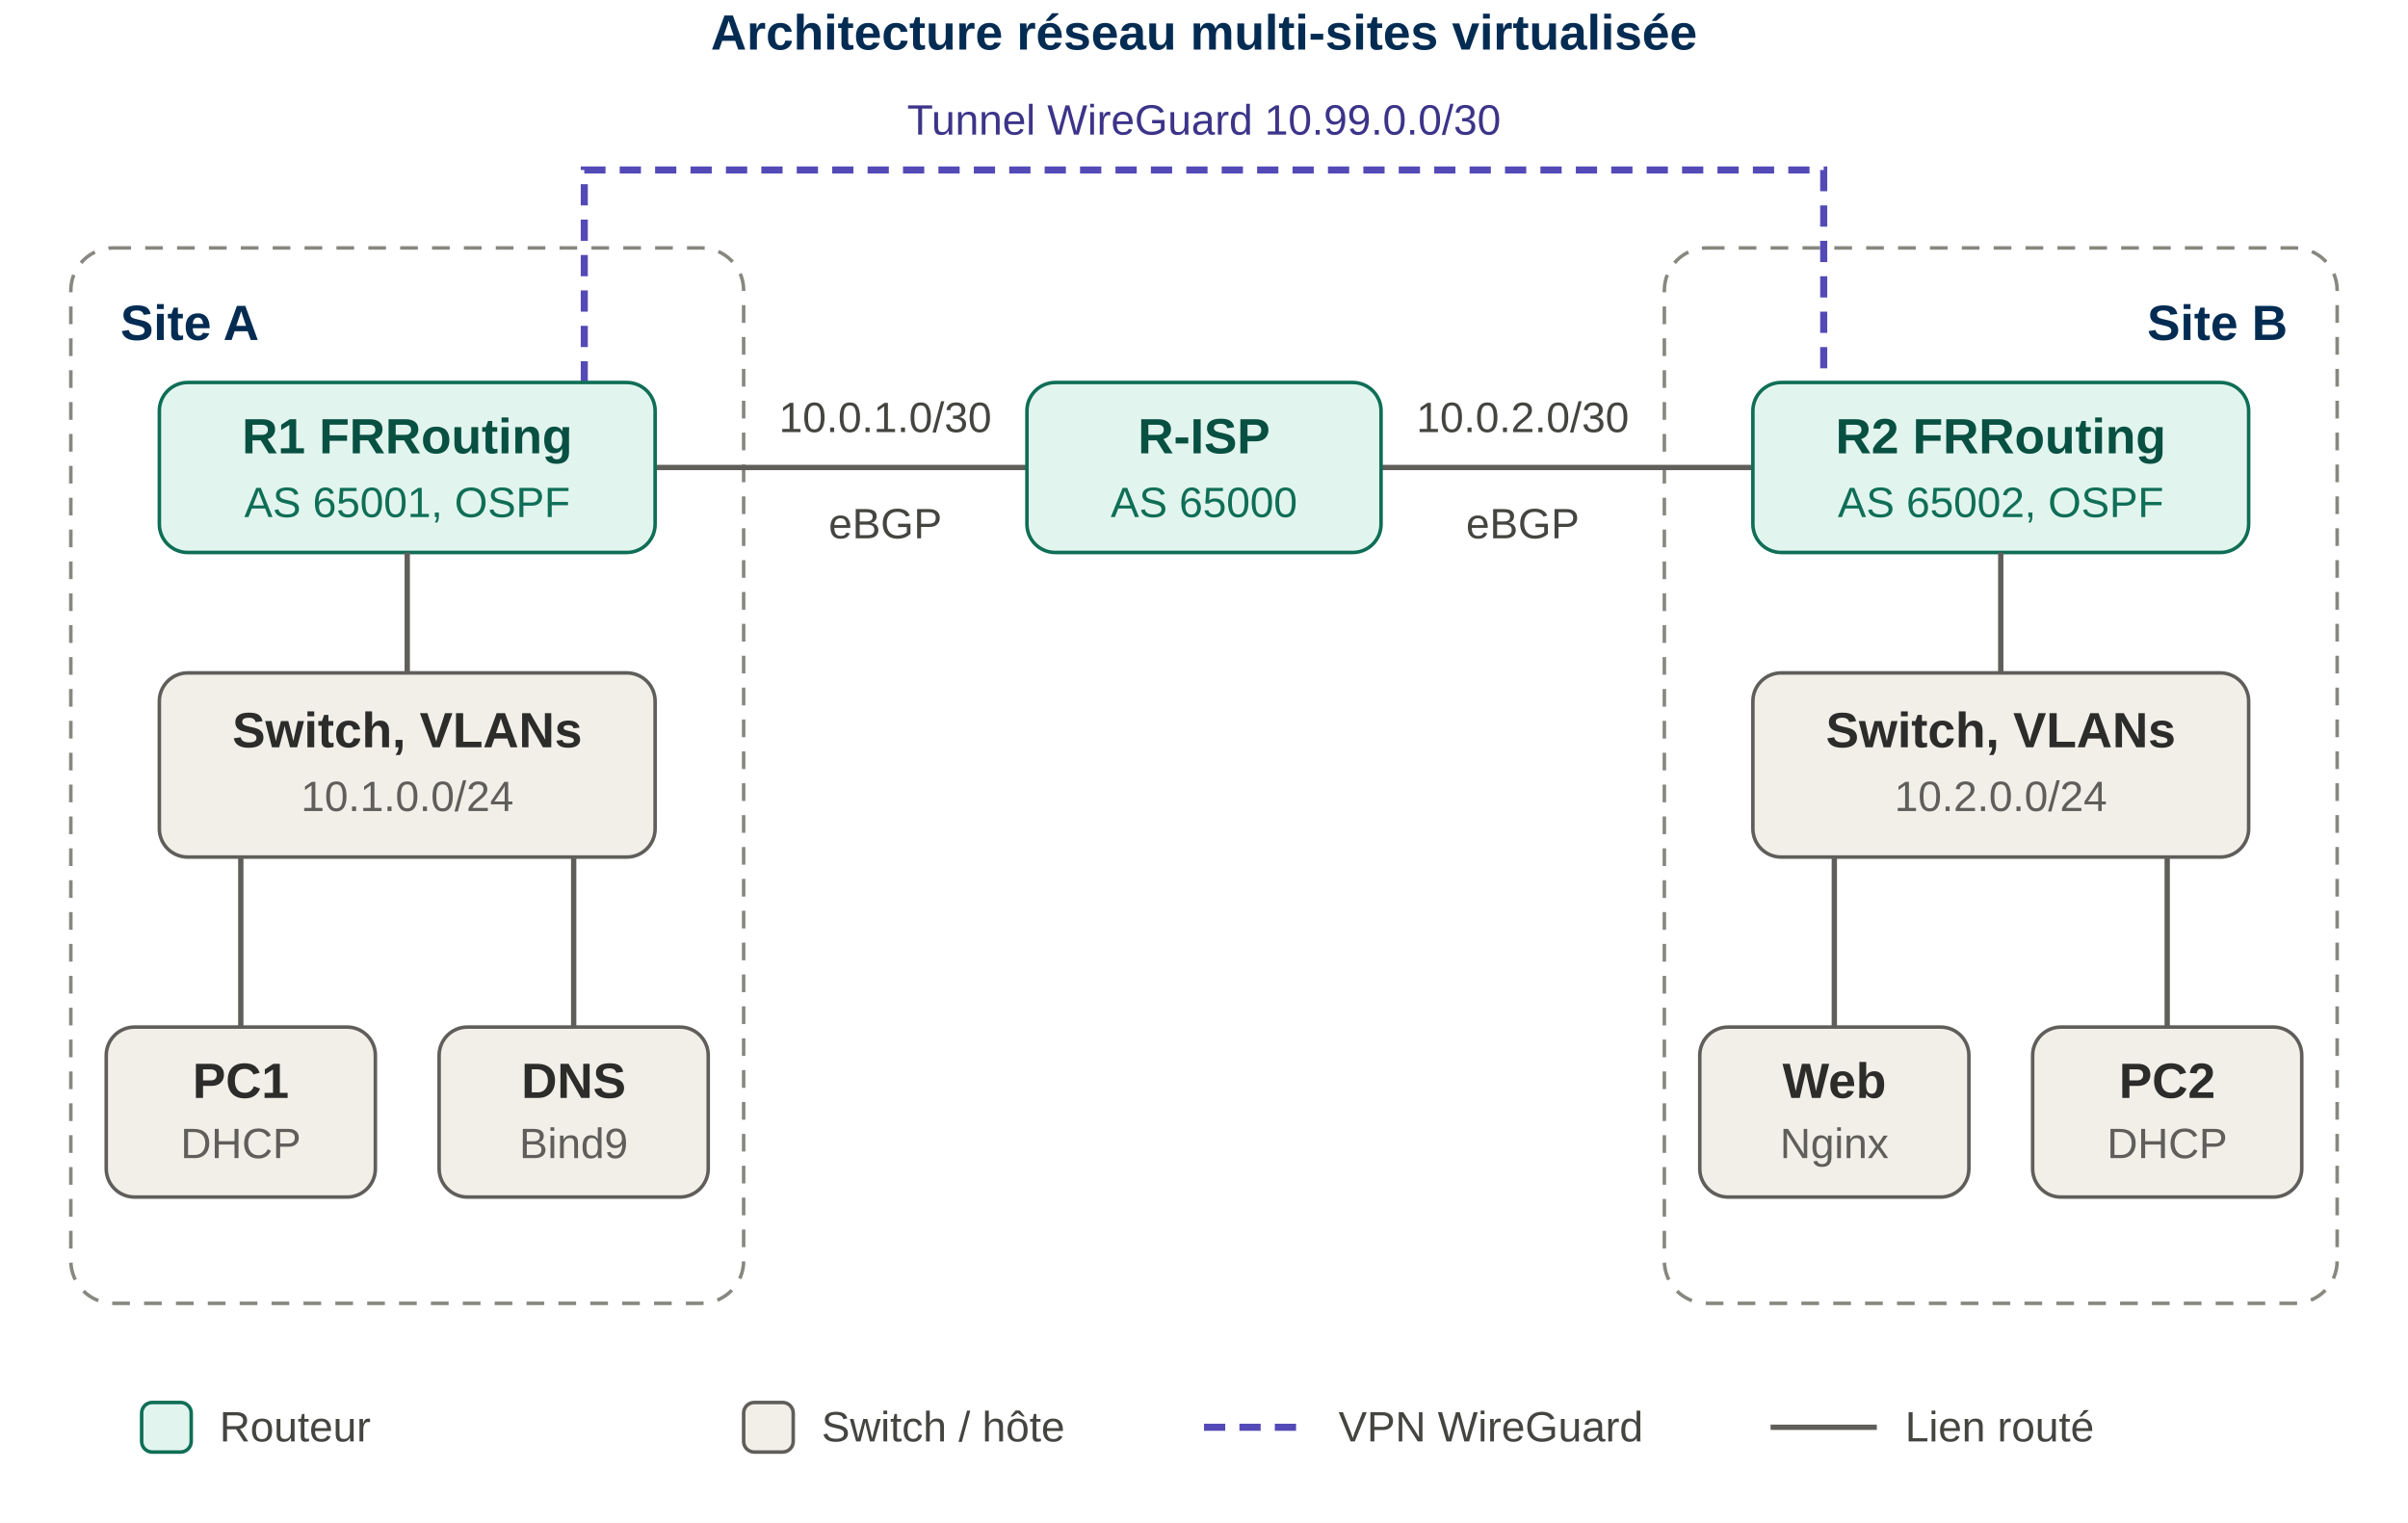
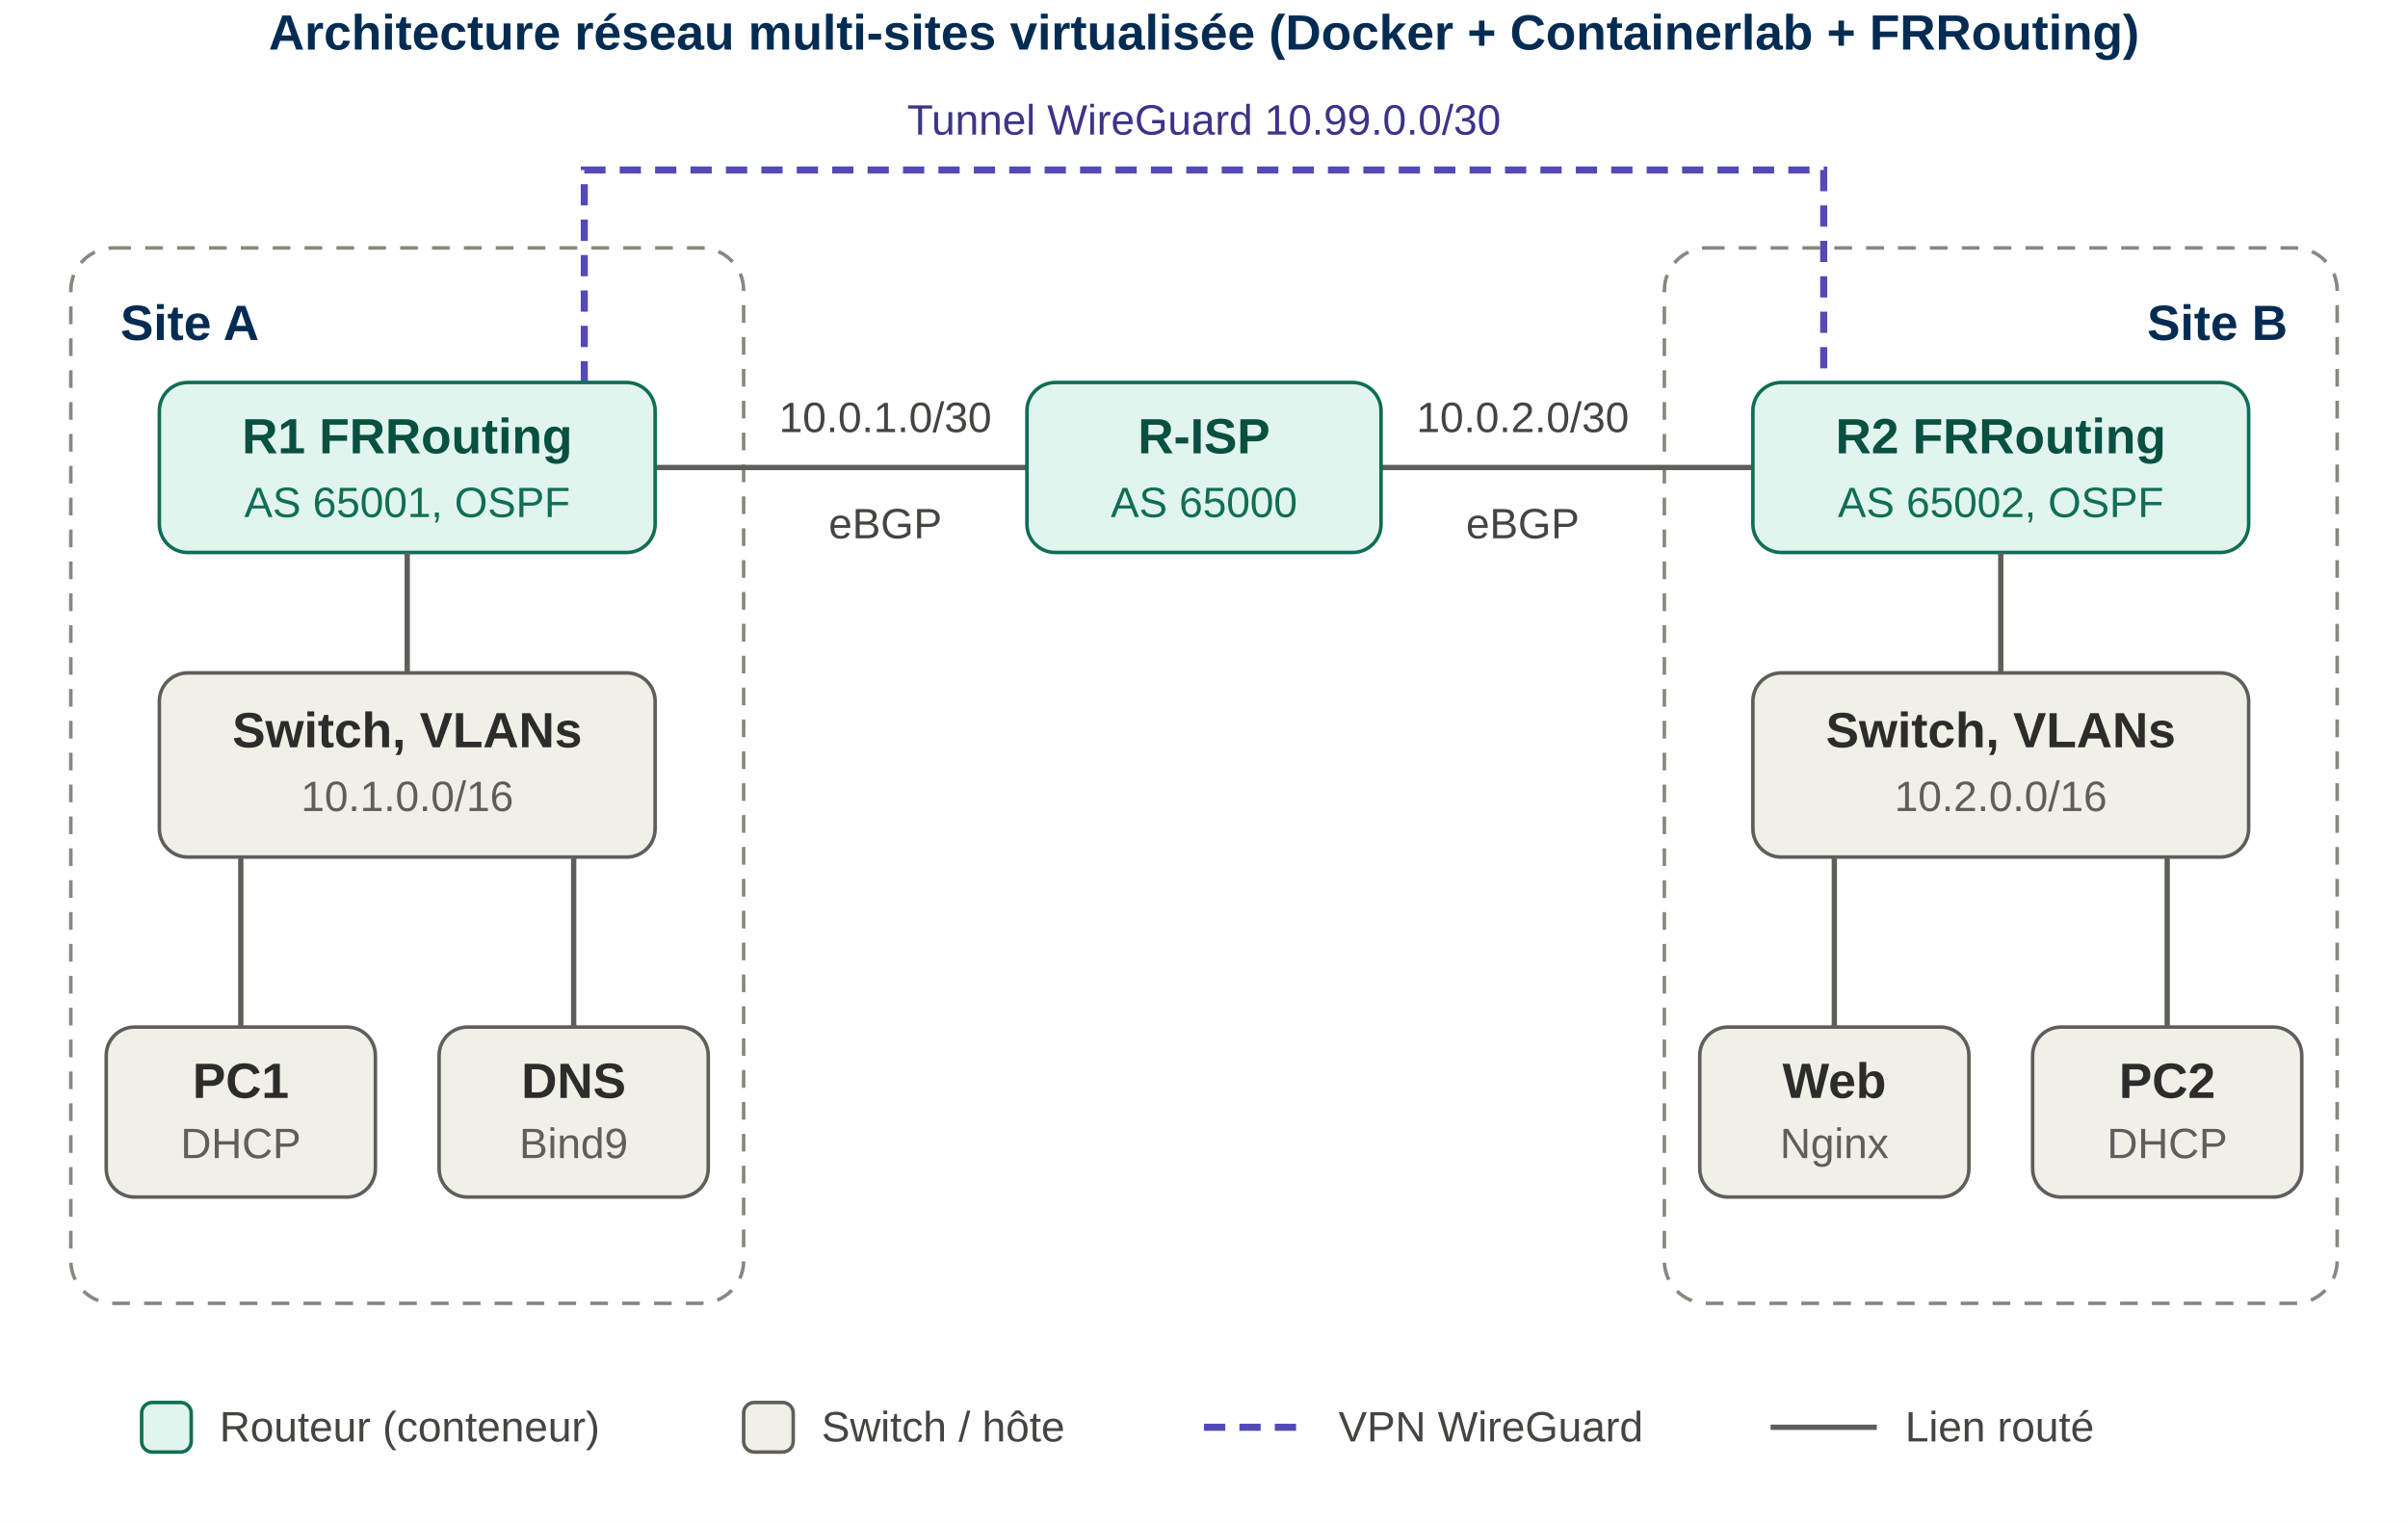
<svg xmlns="http://www.w3.org/2000/svg" width="1360" height="860" viewBox="0 0 680 430" font-family="Arial, Helvetica, sans-serif">
  <rect width="680" height="430" fill="#FFFFFF" />
  <style>
.t{font-size:14px;font-weight:bold;fill:#042C53}
.s{font-size:12px;fill:#444441}
.rt{fill:#E1F5EE;stroke:#0F6E56;stroke-width:1}
.rtt{font-size:14px;font-weight:bold;fill:#085041}
.rts{font-size:12px;fill:#0F6E56}
.gr{fill:#F1EFE8;stroke:#5F5E5A;stroke-width:1}
.gt{font-size:14px;font-weight:bold;fill:#2C2C2A}
.gs{font-size:12px;fill:#5F5E5A}
.ln{stroke:#5F5E5A;stroke-width:1.5;fill:none}
.box{fill:none;stroke:#888780;stroke-width:1;stroke-dasharray:5 4}
</style>
-   <text x="340" y="14" text-anchor="middle" class="t">Architecture réseau multi-sites virtualisée </text>
+   <text x="340" y="14" text-anchor="middle" class="t">Architecture réseau multi-sites virtualisée (Docker + Containerlab + FRRouting)</text>
  <rect class="box" x="20" y="70" width="190" height="298" rx="12" />
  <rect class="box" x="470" y="70" width="190" height="298" rx="12" />
  <text class="t" x="34" y="96">Site A</text>
  <text class="t" x="646" y="96" text-anchor="end">Site B</text>
  <path d="M165 108 V48 H515 V108" fill="none" stroke="#534AB7" stroke-width="2" stroke-dasharray="6 4" />
  <text class="s" x="340" y="38" text-anchor="middle" style="fill:#3C3489">Tunnel WireGuard 10.99.0.0/30</text>
  <line class="ln" x1="185" y1="132" x2="290" y2="132" />
  <line class="ln" x1="390" y1="132" x2="495" y2="132" />
  <text class="s" x="250" y="122" text-anchor="middle">10.0.1.0/30</text>
  <text class="s" x="250" y="152" text-anchor="middle">eBGP</text>
  <text class="s" x="430" y="122" text-anchor="middle">10.0.2.0/30</text>
  <text class="s" x="430" y="152" text-anchor="middle">eBGP</text>
  <rect class="rt" x="45" y="108" width="140" height="48" rx="8" />
  <text class="rtt" x="115" y="128" text-anchor="middle">R1 FRRouting</text>
  <text class="rts" x="115" y="146" text-anchor="middle">AS 65001, OSPF</text>
  <rect class="rt" x="290" y="108" width="100" height="48" rx="8" />
  <text class="rtt" x="340" y="128" text-anchor="middle">R-ISP</text>
  <text class="rts" x="340" y="146" text-anchor="middle">AS 65000</text>
  <rect class="rt" x="495" y="108" width="140" height="48" rx="8" />
  <text class="rtt" x="565" y="128" text-anchor="middle">R2 FRRouting</text>
  <text class="rts" x="565" y="146" text-anchor="middle">AS 65002, OSPF</text>
  <line class="ln" x1="115" y1="156" x2="115" y2="190" />
  <line class="ln" x1="565" y1="156" x2="565" y2="190" />
  <rect class="gr" x="45" y="190" width="140" height="52" rx="8" />
  <text class="gt" x="115" y="211" text-anchor="middle">Switch, VLANs</text>
-   <text class="gs" x="115" y="229" text-anchor="middle">10.1.0.0/24</text>
+   <text class="gs" x="115" y="229" text-anchor="middle">10.1.0.0/16</text>
  <rect class="gr" x="495" y="190" width="140" height="52" rx="8" />
  <text class="gt" x="565" y="211" text-anchor="middle">Switch, VLANs</text>
-   <text class="gs" x="565" y="229" text-anchor="middle">10.2.0.0/24</text>
+   <text class="gs" x="565" y="229" text-anchor="middle">10.2.0.0/16</text>
  <line class="ln" x1="68" y1="242" x2="68" y2="290" />
  <line class="ln" x1="162" y1="242" x2="162" y2="290" />
  <line class="ln" x1="518" y1="242" x2="518" y2="290" />
  <line class="ln" x1="612" y1="242" x2="612" y2="290" />
  <rect class="gr" x="30" y="290" width="76" height="48" rx="8" />
  <text class="gt" x="68" y="310" text-anchor="middle">PC1</text>
  <text class="gs" x="68" y="327" text-anchor="middle">DHCP</text>
  <rect class="gr" x="124" y="290" width="76" height="48" rx="8" />
  <text class="gt" x="162" y="310" text-anchor="middle">DNS</text>
  <text class="gs" x="162" y="327" text-anchor="middle">Bind9</text>
  <rect class="gr" x="480" y="290" width="76" height="48" rx="8" />
  <text class="gt" x="518" y="310" text-anchor="middle">Web</text>
  <text class="gs" x="518" y="327" text-anchor="middle">Nginx</text>
  <rect class="gr" x="574" y="290" width="76" height="48" rx="8" />
  <text class="gt" x="612" y="310" text-anchor="middle">PC2</text>
  <text class="gs" x="612" y="327" text-anchor="middle">DHCP</text>
  <rect class="rt" x="40" y="396" width="14" height="14" rx="3" />
-   <text class="s" x="62" y="407">Routeur </text>
+   <text class="s" x="62" y="407">Routeur (conteneur)</text>
  <rect class="gr" x="210" y="396" width="14" height="14" rx="3" />
  <text class="s" x="232" y="407">Switch / hôte</text>
  <line x1="340" y1="403" x2="370" y2="403" stroke="#534AB7" stroke-width="2" stroke-dasharray="6 4" />
  <text class="s" x="378" y="407">VPN WireGuard</text>
  <line class="ln" x1="500" y1="403" x2="530" y2="403" />
  <text class="s" x="538" y="407">Lien routé</text>
</svg>
